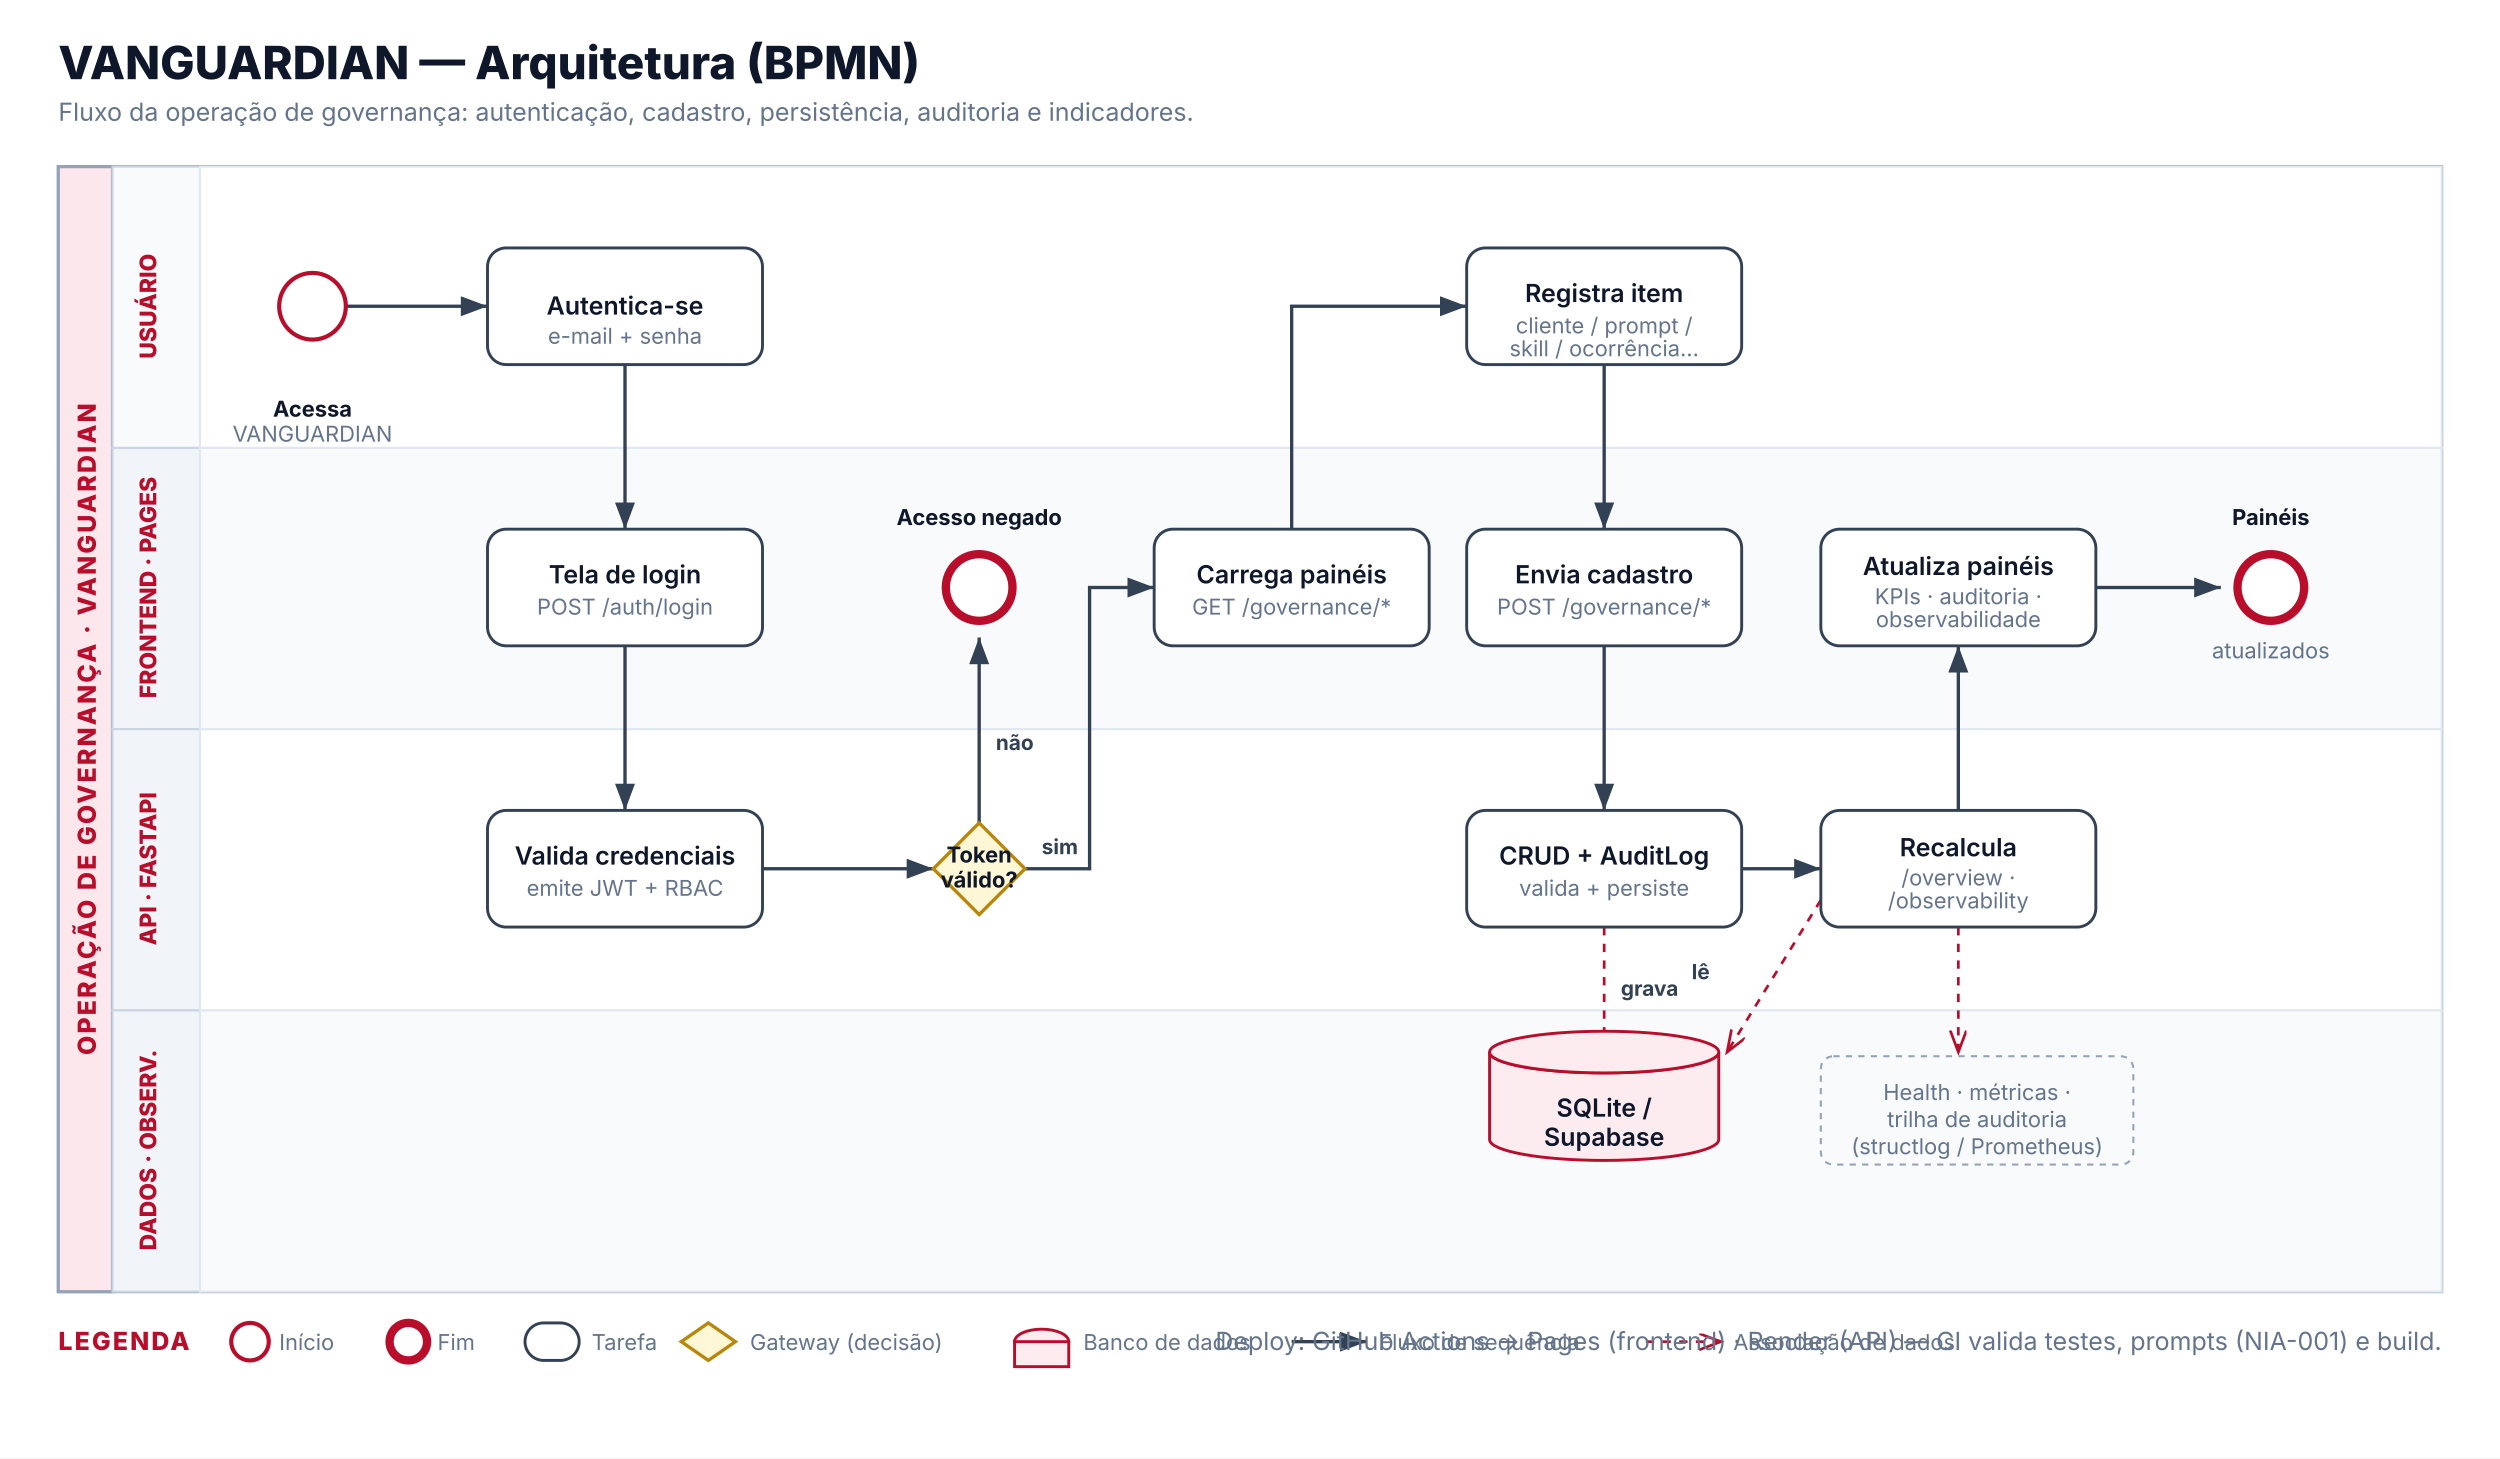
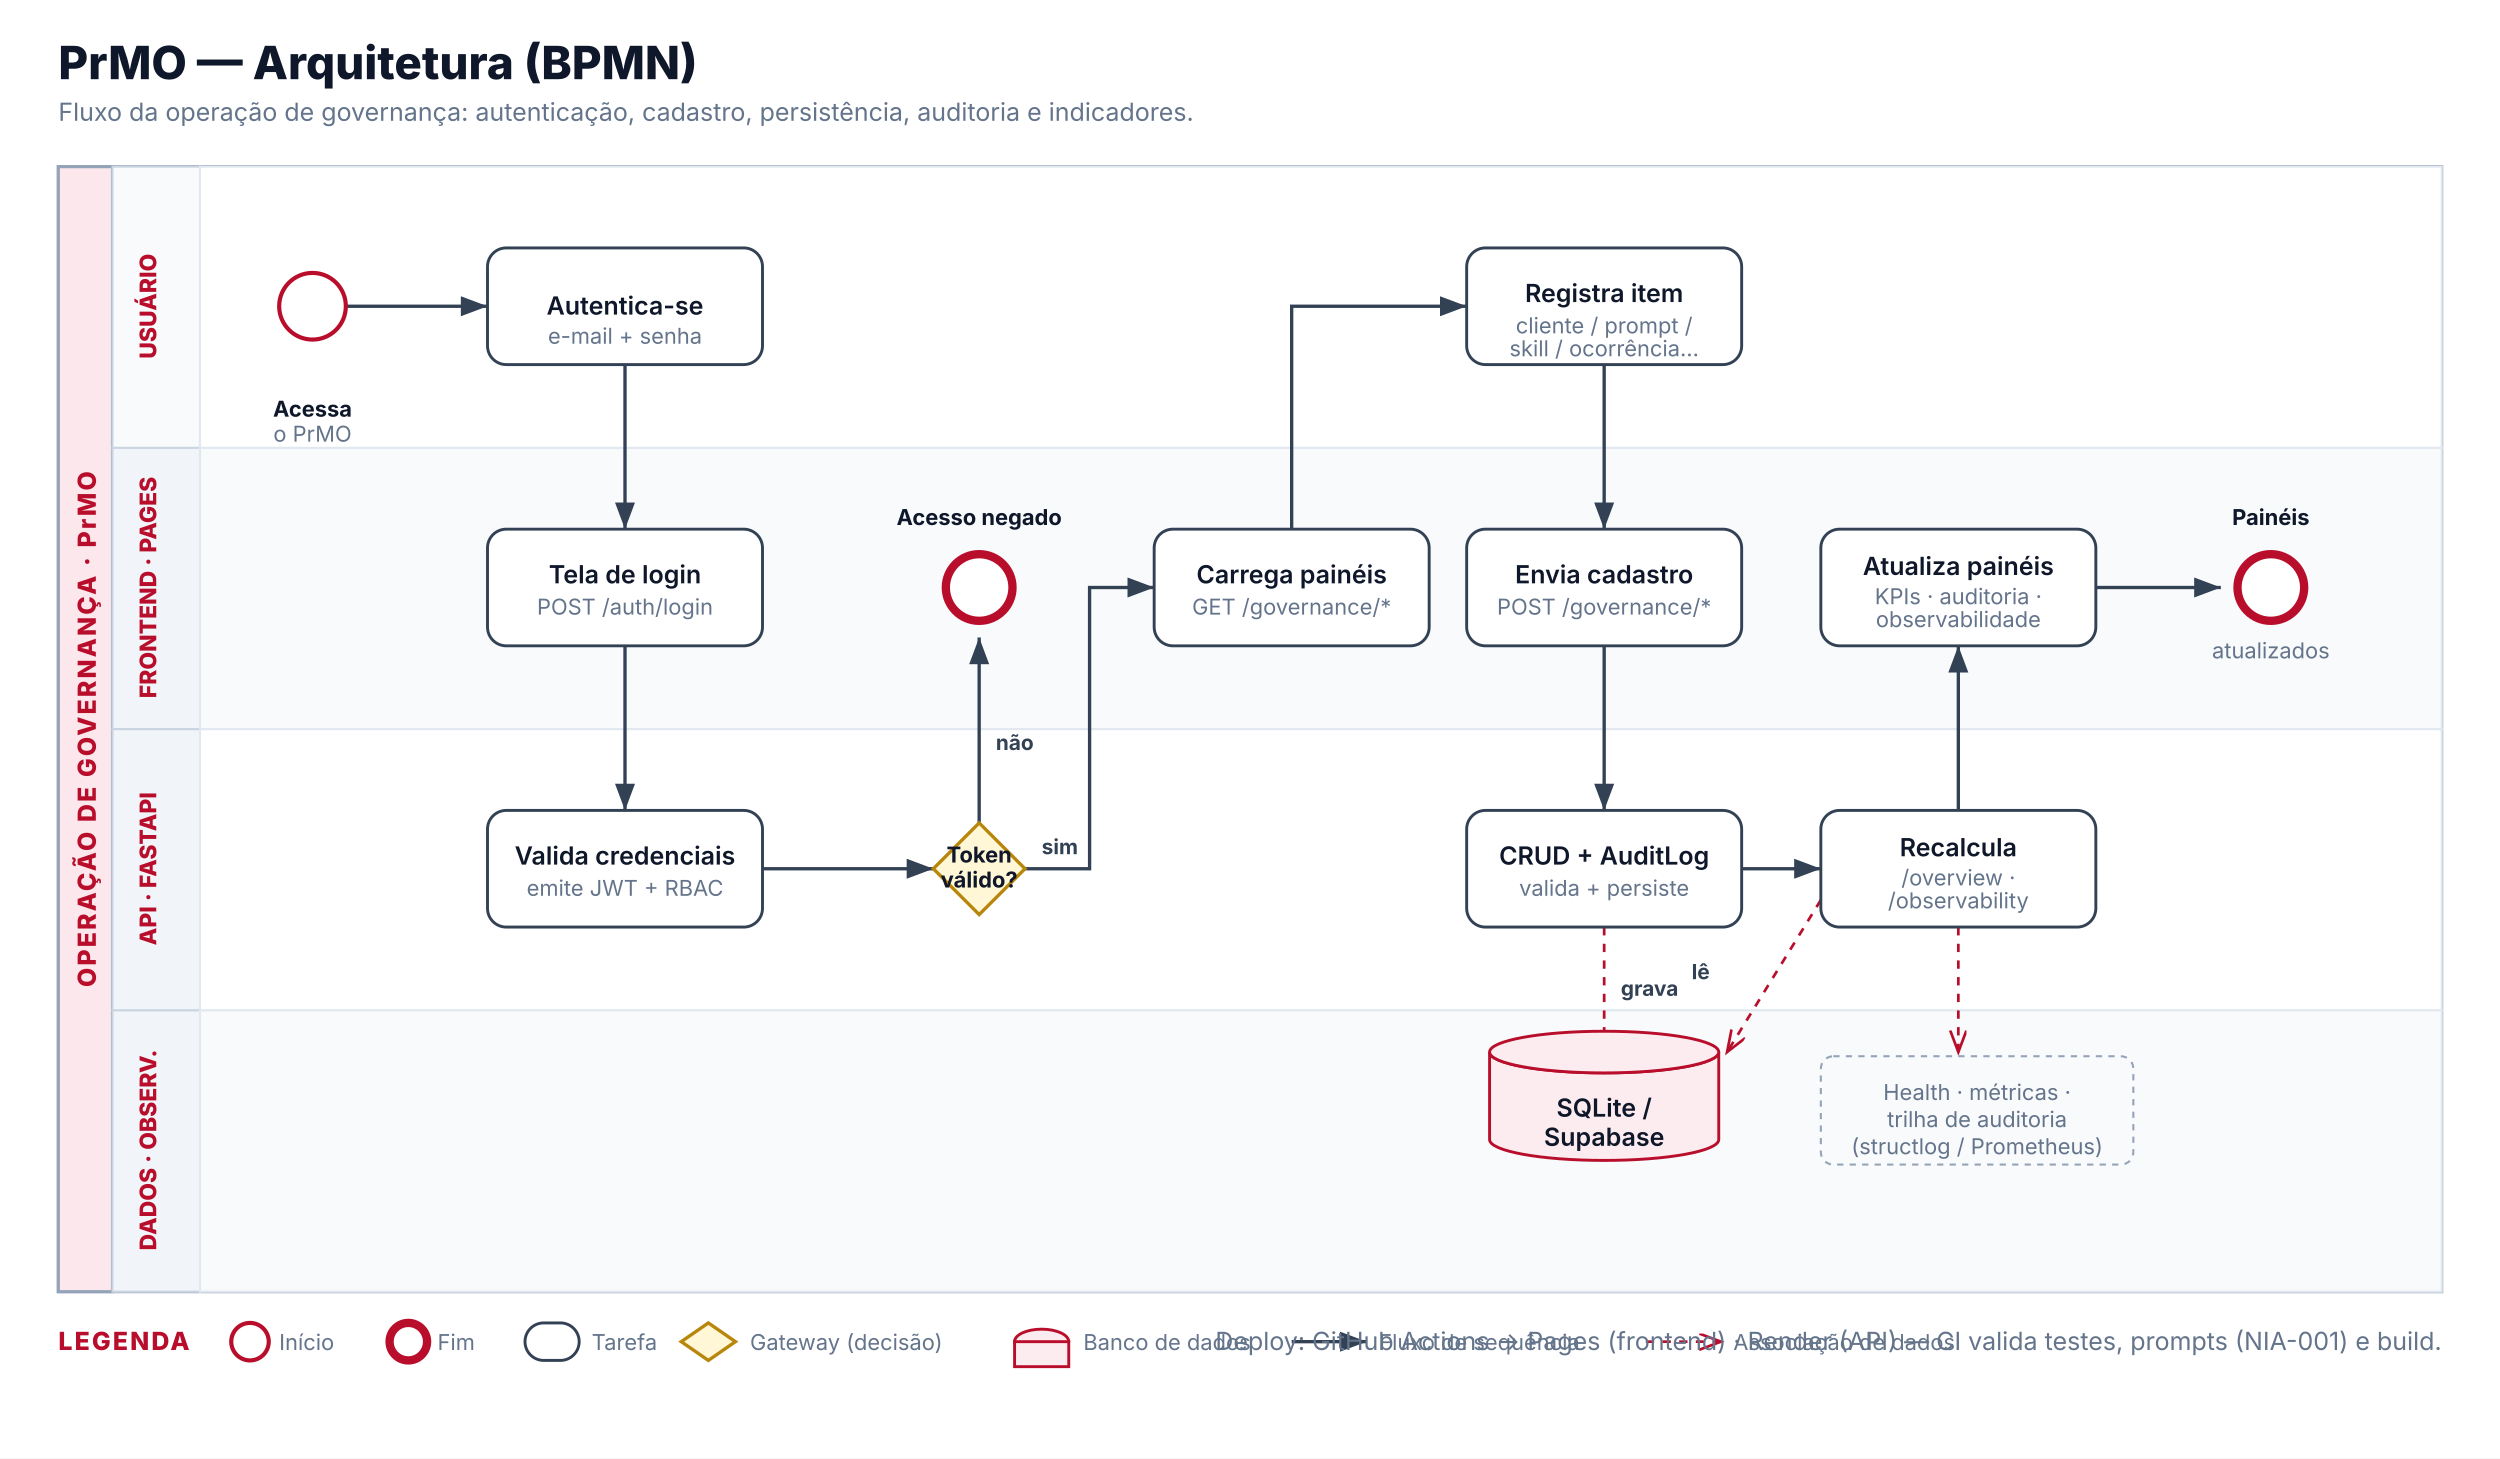
<svg xmlns="http://www.w3.org/2000/svg" viewBox="0 0 1200 700" font-family="Inter, Segoe UI, system-ui, sans-serif">
  <defs>
    <marker id="seq" markerWidth="10" markerHeight="10" refX="8" refY="3" orient="auto" markerUnits="strokeWidth">
      <path d="M0,0 L8,3 L0,6 Z" fill="#334155" />
    </marker>
    <marker id="assoc" markerWidth="10" markerHeight="10" refX="8" refY="3" orient="auto" markerUnits="strokeWidth">
      <path d="M0,0 L8,3 L0,6" fill="none" stroke="#b80e2b" stroke-width="1" />
    </marker>
  </defs>
  <style>
    .title{font-size:22px;font-weight:800;fill:#0f172a}
    .sub{font-size:12px;fill:#64748b}
    .poolt{font-size:12px;font-weight:800;fill:#b80e2b;letter-spacing:1px}
    .lanet{font-size:11px;font-weight:800;fill:#b80e2b}
    .task{fill:#ffffff;stroke:#334155;stroke-width:1.4;rx:9}
    .tasktxt{font-size:12px;font-weight:600;fill:#0f172a}
    .code{font-size:10.5px;fill:#64748b}
    .ev{fill:#ffffff;stroke:#b80e2b;stroke-width:2}
    .evend{fill:#ffffff;stroke:#b80e2b;stroke-width:4}
    .evtxt{font-size:10.5px;font-weight:700;fill:#0f172a}
    .gw{fill:#fff7d6;stroke:#b8860b;stroke-width:1.6}
    .gwtxt{font-size:10.5px;font-weight:700;fill:#0f172a}
    .flow{fill:none;stroke:#334155;stroke-width:1.6;marker-end:url(#seq)}
    .assoc{fill:none;stroke:#b80e2b;stroke-width:1.3;stroke-dasharray:4 4;marker-end:url(#assoc)}
    .flab{font-size:10px;font-weight:700;fill:#334155}
    .ds{fill:#fdecef;stroke:#b80e2b;stroke-width:1.4}
    .note{fill:#f8fafc;stroke:#94a3b8;stroke-width:1;stroke-dasharray:3 3}
  </style>
  <rect width="1200" height="700" fill="#ffffff" />
-   <text x="28" y="38" class="title">VANGUARDIAN — Arquitetura (BPMN)</text>
+   <text x="28" y="38" class="title">PrMO — Arquitetura (BPMN)</text>
  <text x="28" y="58" class="sub">Fluxo da operação de governança: autenticação, cadastro, persistência, auditoria e indicadores.</text>
  <rect x="28" y="80" width="1144" height="540" fill="none" stroke="#94a3b8" stroke-width="1.5" />
  <rect x="28" y="80" width="26" height="540" fill="#fce7ec" stroke="#94a3b8" stroke-width="1.5" />
-   <text transform="translate(46,350) rotate(-90)" text-anchor="middle" class="poolt">OPERAÇÃO DE GOVERNANÇA · VANGUARDIAN</text>
+   <text transform="translate(46,350) rotate(-90)" text-anchor="middle" class="poolt">OPERAÇÃO DE GOVERNANÇA · PrMO</text>
  <rect x="54" y="80" width="42" height="135" fill="#f8fafc" stroke="#cbd5e1" />
  <text transform="translate(75,147) rotate(-90)" text-anchor="middle" class="lanet">USUÁRIO</text>
  <rect x="96" y="80" width="1076" height="135" fill="#ffffff" stroke="#e2e8f0" />
  <rect x="54" y="215" width="42" height="135" fill="#f1f5f9" stroke="#cbd5e1" />
  <text transform="translate(75,282) rotate(-90)" text-anchor="middle" class="lanet">FRONTEND · PAGES</text>
  <rect x="96" y="215" width="1076" height="135" fill="#f8fafc" stroke="#e2e8f0" />
  <rect x="54" y="350" width="42" height="135" fill="#f1f5f9" stroke="#cbd5e1" />
  <text transform="translate(75,417) rotate(-90)" text-anchor="middle" class="lanet">API · FASTAPI</text>
  <rect x="96" y="350" width="1076" height="135" fill="#ffffff" stroke="#e2e8f0" />
  <rect x="54" y="485" width="42" height="135" fill="#f1f5f9" stroke="#cbd5e1" />
  <text transform="translate(75,552) rotate(-90)" text-anchor="middle" class="lanet">DADOS · OBSERV.</text>
  <rect x="96" y="485" width="1076" height="135" fill="#f8fafc" stroke="#e2e8f0" />
  <path class="flow" d="M166,147 L234,147" />
  <path class="flow" d="M300,175 L300,254" />
  <path class="flow" d="M300,310 L300,389" />
  <path class="flow" d="M366,417 L448,417" />
  <path class="flow" d="M470,395 L470,306" />
  <text x="478" y="360" class="flab">não</text>
  <path class="flow" d="M492,417 L523,417 L523,282 L554,282" />
  <text x="500" y="410" class="flab">sim</text>
  <path class="flow" d="M620,254 L620,147 L704,147" />
  <path class="flow" d="M770,175 L770,254" />
  <path class="flow" d="M770,310 L770,389" />
  <path class="assoc" d="M770,445 L770,505" />
  <text x="778" y="478" class="flab" fill="#b80e2b">grava</text>
  <path class="flow" d="M836,417 L874,417" />
  <path class="flow" d="M940,389 L940,310" />
  <path class="assoc" d="M940,445 L940,505" />
  <path class="flow" d="M1006,282 L1066,282" />
  <path class="assoc" d="M874,432 L829,505" />
  <text x="812" y="470" class="flab" fill="#b80e2b">lê</text>
  <circle class="ev" cx="150" cy="147" r="16" />
  <text x="150" y="200" text-anchor="middle" class="evtxt">Acessa</text>
-   <text x="150" y="212" text-anchor="middle" class="code">VANGUARDIAN</text>
+   <text x="150" y="212" text-anchor="middle" class="code">o PrMO</text>
  <rect class="task" x="234" y="119" width="132" height="56" rx="9" />
  <text x="300" y="151" text-anchor="middle" class="tasktxt">Autentica-se</text>
  <text x="300" y="165" text-anchor="middle" class="code">e-mail + senha</text>
  <rect class="task" x="704" y="119" width="132" height="56" rx="9" />
  <text x="770" y="145" text-anchor="middle" class="tasktxt">Registra item</text>
  <text x="770" y="160" text-anchor="middle" class="code">cliente / prompt /</text>
  <text x="770" y="171" text-anchor="middle" class="code">skill / ocorrência…</text>
  <rect class="task" x="234" y="254" width="132" height="56" rx="9" />
  <text x="300" y="280" text-anchor="middle" class="tasktxt">Tela de login</text>
  <text x="300" y="295" text-anchor="middle" class="code">POST /auth/login</text>
  <circle class="evend" cx="470" cy="282" r="16" />
  <text x="470" y="252" text-anchor="middle" class="evtxt">Acesso negado</text>
  <rect class="task" x="554" y="254" width="132" height="56" rx="9" />
  <text x="620" y="280" text-anchor="middle" class="tasktxt">Carrega painéis</text>
  <text x="620" y="295" text-anchor="middle" class="code">GET /governance/*</text>
  <rect class="task" x="704" y="254" width="132" height="56" rx="9" />
  <text x="770" y="280" text-anchor="middle" class="tasktxt">Envia cadastro</text>
  <text x="770" y="295" text-anchor="middle" class="code">POST /governance/*</text>
  <rect class="task" x="874" y="254" width="132" height="56" rx="9" />
  <text x="940" y="276" text-anchor="middle" class="tasktxt">Atualiza painéis</text>
  <text x="940" y="290" text-anchor="middle" class="code">KPIs · auditoria ·</text>
  <text x="940" y="301" text-anchor="middle" class="code">observabilidade</text>
  <circle class="evend" cx="1090" cy="282" r="16" />
  <text x="1090" y="252" text-anchor="middle" class="evtxt">Painéis</text>
  <text x="1090" y="316" text-anchor="middle" class="code">atualizados</text>
  <rect class="task" x="234" y="389" width="132" height="56" rx="9" />
  <text x="300" y="415" text-anchor="middle" class="tasktxt">Valida credenciais</text>
  <text x="300" y="430" text-anchor="middle" class="code">emite JWT + RBAC</text>
  <path class="gw" d="M470,395 L492,417 L470,439 L448,417 Z" />
  <text x="470" y="414" text-anchor="middle" class="gwtxt">Token</text>
  <text x="470" y="426" text-anchor="middle" class="gwtxt">válido?</text>
  <rect class="task" x="704" y="389" width="132" height="56" rx="9" />
  <text x="770" y="415" text-anchor="middle" class="tasktxt">CRUD + AuditLog</text>
  <text x="770" y="430" text-anchor="middle" class="code">valida + persiste</text>
  <rect class="task" x="874" y="389" width="132" height="56" rx="9" />
  <text x="940" y="411" text-anchor="middle" class="tasktxt">Recalcula</text>
  <text x="940" y="425" text-anchor="middle" class="code">/overview ·</text>
  <text x="940" y="436" text-anchor="middle" class="code">/observability</text>
  <g>
    <path class="ds" d="M715,505 a55,10 0 0 0 110,0 v42 a55,10 0 0 1 -110,0 Z" />
    <ellipse class="ds" cx="770" cy="505" rx="55" ry="10" />
    <text x="770" y="536" text-anchor="middle" class="tasktxt">SQLite /</text>
    <text x="770" y="550" text-anchor="middle" class="tasktxt">Supabase</text>
  </g>
  <rect class="note" x="874" y="507" width="150" height="52" rx="6" />
  <text x="949" y="528" text-anchor="middle" class="code">Health · métricas ·</text>
  <text x="949" y="541" text-anchor="middle" class="code">trilha de auditoria</text>
  <text x="949" y="554" text-anchor="middle" class="code">(structlog / Prometheus)</text>
  <text x="28" y="648" class="poolt">LEGENDA</text>
  <circle class="ev" cx="120" cy="644" r="9" />
  <text x="134" y="648" class="code">Início</text>
  <circle class="evend" cx="196" cy="644" r="9" />
  <text x="210" y="648" class="code">Fim</text>
  <rect class="task" x="252" y="635" width="26" height="18" rx="5" />
  <text x="284" y="648" class="code">Tarefa</text>
  <path class="gw" d="M340,635 L353,644 L340,653 L327,644 Z" />
  <text x="360" y="648" class="code">Gateway (decisão)</text>
  <ellipse class="ds" cx="500" cy="644" rx="13" ry="6" />
  <rect class="ds" x="487" y="644" width="26" height="12" />
  <text x="520" y="648" class="code">Banco de dados</text>
  <line x1="620" y1="644" x2="656" y2="644" class="flow" />
  <text x="662" y="648" class="code">Fluxo de sequência</text>
  <line x1="790" y1="644" x2="826" y2="644" class="assoc" />
  <text x="832" y="648" class="code">Associação de dados</text>
  <text x="1172" y="648" text-anchor="end" class="sub">Deploy: GitHub Actions → Pages (frontend) · Render (API) — CI valida testes, prompts (NIA-001) e build.</text>
</svg>
